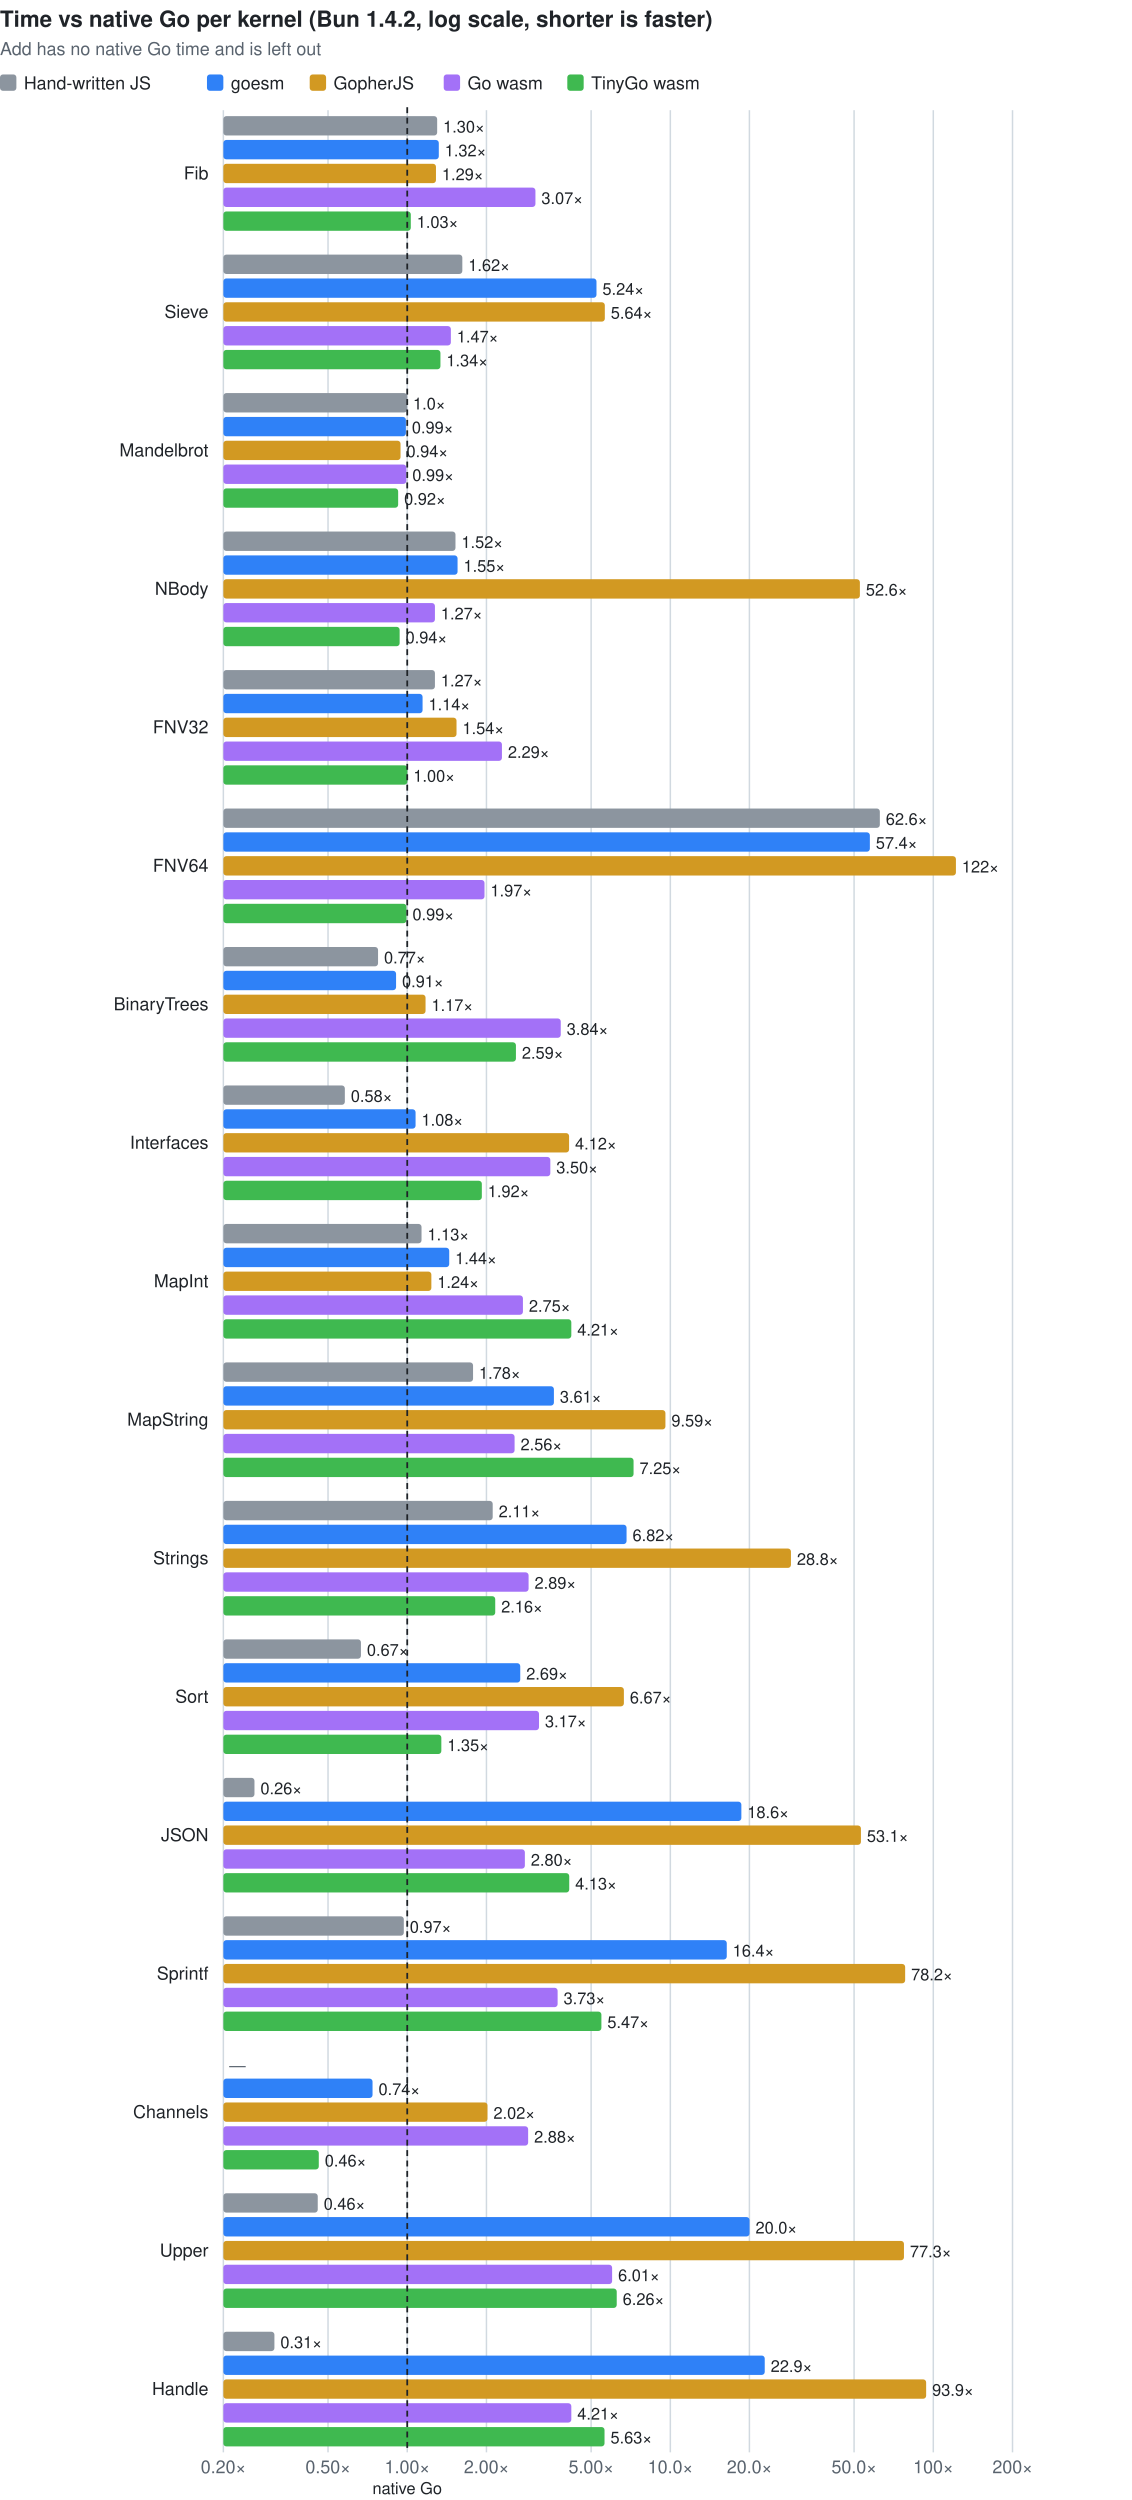
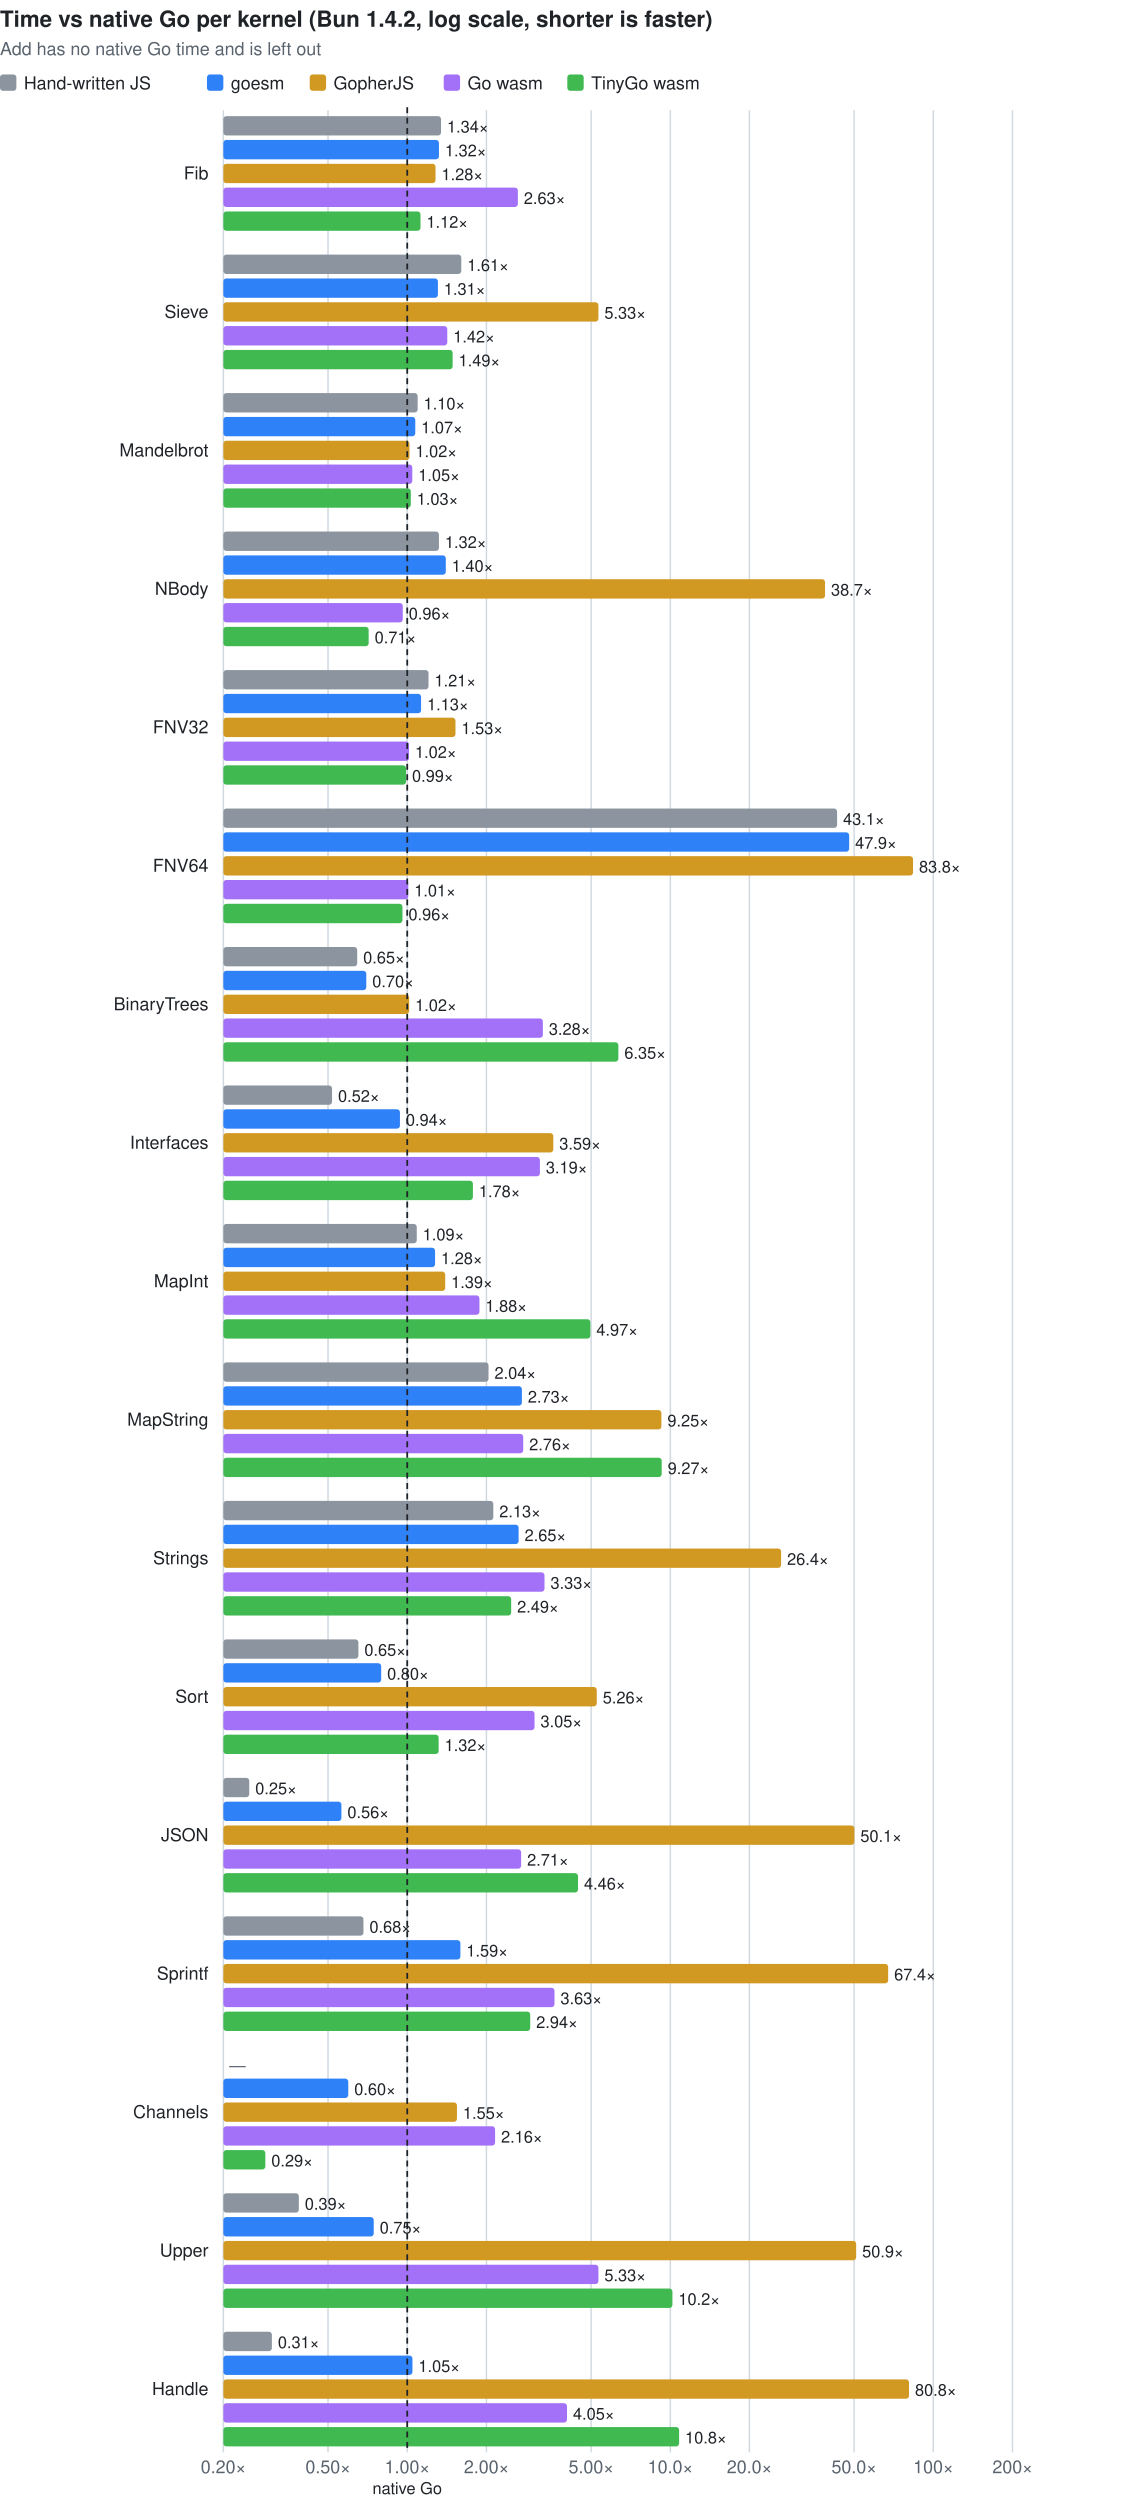
<svg xmlns="http://www.w3.org/2000/svg" width="760" height="1679" viewBox="0 0 760 1679" font-family="-apple-system, 'Segoe UI', Helvetica, Arial, 'Hiragino Sans', 'Noto Sans CJK JP', 'Yu Gothic', sans-serif" font-size="12">
  <style>.t{fill:#1f2328}.m{fill:#59636e}.g{stroke:#d1d9e0}.r{stroke:#1f2328}@media (prefers-color-scheme:dark){.t{fill:#f0f6fc}.m{fill:#9198a1}.g{stroke:#3d444d}.r{stroke:#f0f6fc}}</style>
  <text class="t" x="0" y="18" font-size="15" font-weight="600">Time vs native Go per kernel (Bun 1.4.2, log scale, shorter is faster)</text>
  <text class="m" x="0" y="37">Add has no native Go time and is left out</text>
  <rect x="0" y="50" width="11" height="11" rx="2" fill="#8c959f" />
  <text class="t" x="16" y="60">Hand-written JS</text>
  <rect x="139" y="50" width="11" height="11" rx="2" fill="#2f81f7" />
  <text class="t" x="155" y="60">goesm</text>
  <rect x="208" y="50" width="11" height="11" rx="2" fill="#d29922" />
  <text class="t" x="224" y="60">GopherJS</text>
  <rect x="298" y="50" width="11" height="11" rx="2" fill="#a371f7" />
  <text class="t" x="314" y="60">Go wasm</text>
  <rect x="381" y="50" width="11" height="11" rx="2" fill="#3fb950" />
  <text class="t" x="397" y="60">TinyGo wasm</text>
  <line class="g" x1="150.0" y1="74" x2="150.0" y2="1647" />
  <text class="m" x="150.0" y="1661" text-anchor="middle">0.20×</text>
  <line class="g" x1="220.3" y1="74" x2="220.3" y2="1647" />
  <text class="m" x="220.3" y="1661" text-anchor="middle">0.50×</text>
  <line class="g" x1="273.5" y1="74" x2="273.5" y2="1647" />
  <text class="m" x="273.5" y="1661" text-anchor="middle">1.00×</text>
  <line class="g" x1="326.7" y1="74" x2="326.7" y2="1647" />
  <text class="m" x="326.7" y="1661" text-anchor="middle">2.00×</text>
  <line class="g" x1="397.0" y1="74" x2="397.0" y2="1647" />
  <text class="m" x="397.0" y="1661" text-anchor="middle">5.00×</text>
  <line class="g" x1="450.2" y1="74" x2="450.2" y2="1647" />
  <text class="m" x="450.2" y="1661" text-anchor="middle">10.0×</text>
  <line class="g" x1="503.3" y1="74" x2="503.3" y2="1647" />
  <text class="m" x="503.3" y="1661" text-anchor="middle">20.0×</text>
  <line class="g" x1="573.6" y1="74" x2="573.6" y2="1647" />
  <text class="m" x="573.6" y="1661" text-anchor="middle">50.0×</text>
  <line class="g" x1="626.8" y1="74" x2="626.8" y2="1647" />
  <text class="m" x="626.8" y="1661" text-anchor="middle">100×</text>
  <line class="g" x1="680.0" y1="74" x2="680.0" y2="1647" />
  <text class="m" x="680.0" y="1661" text-anchor="middle">200×</text>
  <text class="t" x="140" y="120.5" text-anchor="end">Fib</text>
-   <rect x="150" y="78" width="143.6" height="13" rx="2" fill="#8c959f" />
-   <text class="t" x="297.6" y="89" font-size="11">1.30×</text>
-   <rect x="150" y="94" width="144.7" height="13" rx="2" fill="#2f81f7" />
-   <text class="t" x="298.7" y="105" font-size="11">1.32×</text>
-   <rect x="150" y="110" width="142.8" height="13" rx="2" fill="#d29922" />
-   <text class="t" x="296.8" y="121" font-size="11">1.29×</text>
-   <rect x="150" y="126" width="209.6" height="13" rx="2" fill="#a371f7" />
-   <text class="t" x="363.6" y="137" font-size="11">3.07×</text>
-   <rect x="150" y="142" width="125.9" height="13" rx="2" fill="#3fb950" />
-   <text class="t" x="279.9" y="153" font-size="11">1.03×</text>
+   <rect x="150" y="78" width="146.2" height="13" rx="2" fill="#8c959f" />
+   <text class="t" x="300.2" y="89" font-size="11">1.34×</text>
+   <rect x="150" y="94" width="144.8" height="13" rx="2" fill="#2f81f7" />
+   <text class="t" x="298.8" y="105" font-size="11">1.32×</text>
+   <rect x="150" y="110" width="142.5" height="13" rx="2" fill="#d29922" />
+   <text class="t" x="296.5" y="121" font-size="11">1.28×</text>
+   <rect x="150" y="126" width="197.8" height="13" rx="2" fill="#a371f7" />
+   <text class="t" x="351.8" y="137" font-size="11">2.63×</text>
+   <rect x="150" y="142" width="132.4" height="13" rx="2" fill="#3fb950" />
+   <text class="t" x="286.4" y="153" font-size="11">1.12×</text>
  <text class="t" x="140" y="213.5" text-anchor="end">Sieve</text>
-   <rect x="150" y="171" width="160.5" height="13" rx="2" fill="#8c959f" />
-   <text class="t" x="314.5" y="182" font-size="11">1.62×</text>
-   <rect x="150" y="187" width="250.6" height="13" rx="2" fill="#2f81f7" />
-   <text class="t" x="404.6" y="198" font-size="11">5.24×</text>
-   <rect x="150" y="203" width="256.2" height="13" rx="2" fill="#d29922" />
-   <text class="t" x="410.2" y="214" font-size="11">5.64×</text>
-   <rect x="150" y="219" width="152.8" height="13" rx="2" fill="#a371f7" />
-   <text class="t" x="306.8" y="230" font-size="11">1.47×</text>
-   <rect x="150" y="235" width="145.8" height="13" rx="2" fill="#3fb950" />
-   <text class="t" x="299.8" y="246" font-size="11">1.34×</text>
+   <rect x="150" y="171" width="159.8" height="13" rx="2" fill="#8c959f" />
+   <text class="t" x="313.8" y="182" font-size="11">1.61×</text>
+   <rect x="150" y="187" width="144.1" height="13" rx="2" fill="#2f81f7" />
+   <text class="t" x="298.1" y="198" font-size="11">1.31×</text>
+   <rect x="150" y="203" width="251.9" height="13" rx="2" fill="#d29922" />
+   <text class="t" x="405.9" y="214" font-size="11">5.33×</text>
+   <rect x="150" y="219" width="150.4" height="13" rx="2" fill="#a371f7" />
+   <text class="t" x="304.4" y="230" font-size="11">1.42×</text>
+   <rect x="150" y="235" width="154.0" height="13" rx="2" fill="#3fb950" />
+   <text class="t" x="308.0" y="246" font-size="11">1.49×</text>
  <text class="t" x="140" y="306.5" text-anchor="end">Mandelbrot</text>
-   <rect x="150" y="264" width="123.4" height="13" rx="2" fill="#8c959f" />
-   <text class="t" x="277.4" y="275" font-size="11">1.0×</text>
-   <rect x="150" y="280" width="122.6" height="13" rx="2" fill="#2f81f7" />
-   <text class="t" x="276.6" y="291" font-size="11">0.99×</text>
-   <rect x="150" y="296" width="119.0" height="13" rx="2" fill="#d29922" />
-   <text class="t" x="273.0" y="307" font-size="11">0.94×</text>
-   <rect x="150" y="312" width="122.9" height="13" rx="2" fill="#a371f7" />
-   <text class="t" x="276.9" y="323" font-size="11">0.99×</text>
-   <rect x="150" y="328" width="117.4" height="13" rx="2" fill="#3fb950" />
-   <text class="t" x="271.4" y="339" font-size="11">0.92×</text>
+   <rect x="150" y="264" width="130.5" height="13" rx="2" fill="#8c959f" />
+   <text class="t" x="284.5" y="275" font-size="11">1.10×</text>
+   <rect x="150" y="280" width="128.9" height="13" rx="2" fill="#2f81f7" />
+   <text class="t" x="282.9" y="291" font-size="11">1.07×</text>
+   <rect x="150" y="296" width="125.0" height="13" rx="2" fill="#d29922" />
+   <text class="t" x="279.0" y="307" font-size="11">1.02×</text>
+   <rect x="150" y="312" width="126.9" height="13" rx="2" fill="#a371f7" />
+   <text class="t" x="280.9" y="323" font-size="11">1.05×</text>
+   <rect x="150" y="328" width="125.9" height="13" rx="2" fill="#3fb950" />
+   <text class="t" x="279.9" y="339" font-size="11">1.03×</text>
  <text class="t" x="140" y="399.5" text-anchor="end">NBody</text>
-   <rect x="150" y="357" width="155.9" height="13" rx="2" fill="#8c959f" />
-   <text class="t" x="309.9" y="368" font-size="11">1.52×</text>
-   <rect x="150" y="373" width="157.3" height="13" rx="2" fill="#2f81f7" />
-   <text class="t" x="311.3" y="384" font-size="11">1.55×</text>
-   <rect x="150" y="389" width="427.5" height="13" rx="2" fill="#d29922" />
-   <text class="t" x="581.5" y="400" font-size="11">52.6×</text>
-   <rect x="150" y="405" width="142.1" height="13" rx="2" fill="#a371f7" />
-   <text class="t" x="296.1" y="416" font-size="11">1.27×</text>
-   <rect x="150" y="421" width="118.4" height="13" rx="2" fill="#3fb950" />
-   <text class="t" x="272.4" y="432" font-size="11">0.94×</text>
+   <rect x="150" y="357" width="144.8" height="13" rx="2" fill="#8c959f" />
+   <text class="t" x="298.8" y="368" font-size="11">1.32×</text>
+   <rect x="150" y="373" width="149.4" height="13" rx="2" fill="#2f81f7" />
+   <text class="t" x="303.4" y="384" font-size="11">1.40×</text>
+   <rect x="150" y="389" width="404.1" height="13" rx="2" fill="#d29922" />
+   <text class="t" x="558.1" y="400" font-size="11">38.7×</text>
+   <rect x="150" y="405" width="120.5" height="13" rx="2" fill="#a371f7" />
+   <text class="t" x="274.5" y="416" font-size="11">0.96×</text>
+   <rect x="150" y="421" width="97.6" height="13" rx="2" fill="#3fb950" />
+   <text class="t" x="251.6" y="432" font-size="11">0.71×</text>
  <text class="t" x="140" y="492.5" text-anchor="end">FNV32</text>
-   <rect x="150" y="450" width="142.1" height="13" rx="2" fill="#8c959f" />
-   <text class="t" x="296.1" y="461" font-size="11">1.27×</text>
-   <rect x="150" y="466" width="133.8" height="13" rx="2" fill="#2f81f7" />
-   <text class="t" x="287.8" y="477" font-size="11">1.14×</text>
-   <rect x="150" y="482" width="156.6" height="13" rx="2" fill="#d29922" />
-   <text class="t" x="310.6" y="493" font-size="11">1.54×</text>
-   <rect x="150" y="498" width="187.1" height="13" rx="2" fill="#a371f7" />
-   <text class="t" x="341.1" y="509" font-size="11">2.29×</text>
-   <rect x="150" y="514" width="123.6" height="13" rx="2" fill="#3fb950" />
-   <text class="t" x="277.6" y="525" font-size="11">1.00×</text>
+   <rect x="150" y="450" width="137.8" height="13" rx="2" fill="#8c959f" />
+   <text class="t" x="291.8" y="461" font-size="11">1.21×</text>
+   <rect x="150" y="466" width="132.8" height="13" rx="2" fill="#2f81f7" />
+   <text class="t" x="286.8" y="477" font-size="11">1.13×</text>
+   <rect x="150" y="482" width="155.9" height="13" rx="2" fill="#d29922" />
+   <text class="t" x="309.9" y="493" font-size="11">1.53×</text>
+   <rect x="150" y="498" width="124.7" height="13" rx="2" fill="#a371f7" />
+   <text class="t" x="278.7" y="509" font-size="11">1.02×</text>
+   <rect x="150" y="514" width="122.7" height="13" rx="2" fill="#3fb950" />
+   <text class="t" x="276.7" y="525" font-size="11">0.99×</text>
  <text class="t" x="140" y="585.5" text-anchor="end">FNV64</text>
-   <rect x="150" y="543" width="440.9" height="13" rx="2" fill="#8c959f" />
-   <text class="t" x="594.9" y="554" font-size="11">62.6×</text>
-   <rect x="150" y="559" width="434.2" height="13" rx="2" fill="#2f81f7" />
-   <text class="t" x="588.2" y="570" font-size="11">57.4×</text>
-   <rect x="150" y="575" width="492.0" height="13" rx="2" fill="#d29922" />
-   <text class="t" x="646.0" y="586" font-size="11">122×</text>
-   <rect x="150" y="591" width="175.4" height="13" rx="2" fill="#a371f7" />
-   <text class="t" x="329.4" y="602" font-size="11">1.97×</text>
-   <rect x="150" y="607" width="123.0" height="13" rx="2" fill="#3fb950" />
-   <text class="t" x="277.0" y="618" font-size="11">0.99×</text>
+   <rect x="150" y="543" width="412.2" height="13" rx="2" fill="#8c959f" />
+   <text class="t" x="566.2" y="554" font-size="11">43.1×</text>
+   <rect x="150" y="559" width="420.3" height="13" rx="2" fill="#2f81f7" />
+   <text class="t" x="574.3" y="570" font-size="11">47.9×</text>
+   <rect x="150" y="575" width="463.2" height="13" rx="2" fill="#d29922" />
+   <text class="t" x="617.2" y="586" font-size="11">83.8×</text>
+   <rect x="150" y="591" width="124.2" height="13" rx="2" fill="#a371f7" />
+   <text class="t" x="278.2" y="602" font-size="11">1.01×</text>
+   <rect x="150" y="607" width="120.3" height="13" rx="2" fill="#3fb950" />
+   <text class="t" x="274.3" y="618" font-size="11">0.96×</text>
  <text class="t" x="140" y="678.5" text-anchor="end">BinaryTrees</text>
-   <rect x="150" y="636" width="103.9" height="13" rx="2" fill="#8c959f" />
-   <text class="t" x="257.9" y="647" font-size="11">0.77×</text>
-   <rect x="150" y="652" width="116.0" height="13" rx="2" fill="#2f81f7" />
-   <text class="t" x="270.0" y="663" font-size="11">0.91×</text>
-   <rect x="150" y="668" width="135.8" height="13" rx="2" fill="#d29922" />
-   <text class="t" x="289.8" y="679" font-size="11">1.17×</text>
-   <rect x="150" y="684" width="226.6" height="13" rx="2" fill="#a371f7" />
-   <text class="t" x="380.6" y="695" font-size="11">3.84×</text>
-   <rect x="150" y="700" width="196.5" height="13" rx="2" fill="#3fb950" />
-   <text class="t" x="350.5" y="711" font-size="11">2.59×</text>
+   <rect x="150" y="636" width="89.9" height="13" rx="2" fill="#8c959f" />
+   <text class="t" x="243.9" y="647" font-size="11">0.65×</text>
+   <rect x="150" y="652" width="96.0" height="13" rx="2" fill="#2f81f7" />
+   <text class="t" x="250.0" y="663" font-size="11">0.70×</text>
+   <rect x="150" y="668" width="124.8" height="13" rx="2" fill="#d29922" />
+   <text class="t" x="278.8" y="679" font-size="11">1.02×</text>
+   <rect x="150" y="684" width="214.6" height="13" rx="2" fill="#a371f7" />
+   <text class="t" x="368.6" y="695" font-size="11">3.28×</text>
+   <rect x="150" y="700" width="265.3" height="13" rx="2" fill="#3fb950" />
+   <text class="t" x="419.3" y="711" font-size="11">6.35×</text>
  <text class="t" x="140" y="771.5" text-anchor="end">Interfaces</text>
-   <rect x="150" y="729" width="81.6" height="13" rx="2" fill="#8c959f" />
-   <text class="t" x="235.6" y="740" font-size="11">0.58×</text>
-   <rect x="150" y="745" width="129.1" height="13" rx="2" fill="#2f81f7" />
-   <text class="t" x="283.1" y="756" font-size="11">1.08×</text>
-   <rect x="150" y="761" width="232.2" height="13" rx="2" fill="#d29922" />
-   <text class="t" x="386.2" y="772" font-size="11">4.12×</text>
-   <rect x="150" y="777" width="219.6" height="13" rx="2" fill="#a371f7" />
-   <text class="t" x="373.6" y="788" font-size="11">3.50×</text>
-   <rect x="150" y="793" width="173.6" height="13" rx="2" fill="#3fb950" />
-   <text class="t" x="327.6" y="804" font-size="11">1.92×</text>
+   <rect x="150" y="729" width="73.0" height="13" rx="2" fill="#8c959f" />
+   <text class="t" x="227.0" y="740" font-size="11">0.52×</text>
+   <rect x="150" y="745" width="118.6" height="13" rx="2" fill="#2f81f7" />
+   <text class="t" x="272.6" y="756" font-size="11">0.94×</text>
+   <rect x="150" y="761" width="221.6" height="13" rx="2" fill="#d29922" />
+   <text class="t" x="375.6" y="772" font-size="11">3.59×</text>
+   <rect x="150" y="777" width="212.6" height="13" rx="2" fill="#a371f7" />
+   <text class="t" x="366.6" y="788" font-size="11">3.19×</text>
+   <rect x="150" y="793" width="167.6" height="13" rx="2" fill="#3fb950" />
+   <text class="t" x="321.6" y="804" font-size="11">1.78×</text>
  <text class="t" x="140" y="864.5" text-anchor="end">MapInt</text>
-   <rect x="150" y="822" width="133.1" height="13" rx="2" fill="#8c959f" />
-   <text class="t" x="287.1" y="833" font-size="11">1.13×</text>
-   <rect x="150" y="838" width="151.7" height="13" rx="2" fill="#2f81f7" />
-   <text class="t" x="305.7" y="849" font-size="11">1.44×</text>
-   <rect x="150" y="854" width="139.7" height="13" rx="2" fill="#d29922" />
-   <text class="t" x="293.7" y="865" font-size="11">1.24×</text>
-   <rect x="150" y="870" width="201.2" height="13" rx="2" fill="#a371f7" />
-   <text class="t" x="355.2" y="881" font-size="11">2.75×</text>
-   <rect x="150" y="886" width="233.7" height="13" rx="2" fill="#3fb950" />
-   <text class="t" x="387.7" y="897" font-size="11">4.21×</text>
+   <rect x="150" y="822" width="129.9" height="13" rx="2" fill="#8c959f" />
+   <text class="t" x="283.9" y="833" font-size="11">1.09×</text>
+   <rect x="150" y="838" width="142.2" height="13" rx="2" fill="#2f81f7" />
+   <text class="t" x="296.2" y="849" font-size="11">1.28×</text>
+   <rect x="150" y="854" width="149.0" height="13" rx="2" fill="#d29922" />
+   <text class="t" x="303.0" y="865" font-size="11">1.39×</text>
+   <rect x="150" y="870" width="172.0" height="13" rx="2" fill="#a371f7" />
+   <text class="t" x="326.0" y="881" font-size="11">1.88×</text>
+   <rect x="150" y="886" width="246.5" height="13" rx="2" fill="#3fb950" />
+   <text class="t" x="400.5" y="897" font-size="11">4.97×</text>
  <text class="t" x="140" y="957.5" text-anchor="end">MapString</text>
-   <rect x="150" y="915" width="167.7" height="13" rx="2" fill="#8c959f" />
-   <text class="t" x="321.7" y="926" font-size="11">1.78×</text>
-   <rect x="150" y="931" width="222.0" height="13" rx="2" fill="#2f81f7" />
-   <text class="t" x="376.0" y="942" font-size="11">3.61×</text>
-   <rect x="150" y="947" width="296.9" height="13" rx="2" fill="#d29922" />
-   <text class="t" x="450.9" y="958" font-size="11">9.59×</text>
-   <rect x="150" y="963" width="195.6" height="13" rx="2" fill="#a371f7" />
-   <text class="t" x="349.6" y="974" font-size="11">2.56×</text>
-   <rect x="150" y="979" width="275.5" height="13" rx="2" fill="#3fb950" />
-   <text class="t" x="429.5" y="990" font-size="11">7.25×</text>
+   <rect x="150" y="915" width="178.1" height="13" rx="2" fill="#8c959f" />
+   <text class="t" x="332.1" y="926" font-size="11">2.04×</text>
+   <rect x="150" y="931" width="200.5" height="13" rx="2" fill="#2f81f7" />
+   <text class="t" x="354.5" y="942" font-size="11">2.73×</text>
+   <rect x="150" y="947" width="294.2" height="13" rx="2" fill="#d29922" />
+   <text class="t" x="448.2" y="958" font-size="11">9.25×</text>
+   <rect x="150" y="963" width="201.4" height="13" rx="2" fill="#a371f7" />
+   <text class="t" x="355.4" y="974" font-size="11">2.76×</text>
+   <rect x="150" y="979" width="294.4" height="13" rx="2" fill="#3fb950" />
+   <text class="t" x="448.4" y="990" font-size="11">9.27×</text>
  <text class="t" x="140" y="1050.5" text-anchor="end">Strings</text>
-   <rect x="150" y="1008" width="180.9" height="13" rx="2" fill="#8c959f" />
-   <text class="t" x="334.9" y="1019" font-size="11">2.11×</text>
-   <rect x="150" y="1024" width="270.8" height="13" rx="2" fill="#2f81f7" />
-   <text class="t" x="424.8" y="1035" font-size="11">6.82×</text>
-   <rect x="150" y="1040" width="381.2" height="13" rx="2" fill="#d29922" />
-   <text class="t" x="535.2" y="1051" font-size="11">28.8×</text>
-   <rect x="150" y="1056" width="205.0" height="13" rx="2" fill="#a371f7" />
-   <text class="t" x="359.0" y="1067" font-size="11">2.89×</text>
-   <rect x="150" y="1072" width="182.6" height="13" rx="2" fill="#3fb950" />
-   <text class="t" x="336.6" y="1083" font-size="11">2.16×</text>
+   <rect x="150" y="1008" width="181.3" height="13" rx="2" fill="#8c959f" />
+   <text class="t" x="335.3" y="1019" font-size="11">2.13×</text>
+   <rect x="150" y="1024" width="198.3" height="13" rx="2" fill="#2f81f7" />
+   <text class="t" x="352.3" y="1035" font-size="11">2.65×</text>
+   <rect x="150" y="1040" width="374.6" height="13" rx="2" fill="#d29922" />
+   <text class="t" x="528.6" y="1051" font-size="11">26.4×</text>
+   <rect x="150" y="1056" width="215.7" height="13" rx="2" fill="#a371f7" />
+   <text class="t" x="369.7" y="1067" font-size="11">3.33×</text>
+   <rect x="150" y="1072" width="193.3" height="13" rx="2" fill="#3fb950" />
+   <text class="t" x="347.3" y="1083" font-size="11">2.49×</text>
  <text class="t" x="140" y="1143.5" text-anchor="end">Sort</text>
-   <rect x="150" y="1101" width="92.4" height="13" rx="2" fill="#8c959f" />
-   <text class="t" x="246.4" y="1112" font-size="11">0.67×</text>
-   <rect x="150" y="1117" width="199.4" height="13" rx="2" fill="#2f81f7" />
-   <text class="t" x="353.4" y="1128" font-size="11">2.69×</text>
-   <rect x="150" y="1133" width="269.0" height="13" rx="2" fill="#d29922" />
-   <text class="t" x="423.0" y="1144" font-size="11">6.67×</text>
-   <rect x="150" y="1149" width="212.0" height="13" rx="2" fill="#a371f7" />
-   <text class="t" x="366.0" y="1160" font-size="11">3.17×</text>
-   <rect x="150" y="1165" width="146.4" height="13" rx="2" fill="#3fb950" />
-   <text class="t" x="300.4" y="1176" font-size="11">1.35×</text>
+   <rect x="150" y="1101" width="90.7" height="13" rx="2" fill="#8c959f" />
+   <text class="t" x="244.7" y="1112" font-size="11">0.65×</text>
+   <rect x="150" y="1117" width="106.0" height="13" rx="2" fill="#2f81f7" />
+   <text class="t" x="260.0" y="1128" font-size="11">0.80×</text>
+   <rect x="150" y="1133" width="250.8" height="13" rx="2" fill="#d29922" />
+   <text class="t" x="404.8" y="1144" font-size="11">5.26×</text>
+   <rect x="150" y="1149" width="209.0" height="13" rx="2" fill="#a371f7" />
+   <text class="t" x="363.0" y="1160" font-size="11">3.05×</text>
+   <rect x="150" y="1165" width="144.6" height="13" rx="2" fill="#3fb950" />
+   <text class="t" x="298.6" y="1176" font-size="11">1.32×</text>
  <text class="t" x="140" y="1236.5" text-anchor="end">JSON</text>
-   <rect x="150" y="1194" width="20.9" height="13" rx="2" fill="#8c959f" />
-   <text class="t" x="174.9" y="1205" font-size="11">0.26×</text>
-   <rect x="150" y="1210" width="347.9" height="13" rx="2" fill="#2f81f7" />
-   <text class="t" x="501.9" y="1221" font-size="11">18.6×</text>
-   <rect x="150" y="1226" width="428.2" height="13" rx="2" fill="#d29922" />
-   <text class="t" x="582.2" y="1237" font-size="11">53.1×</text>
-   <rect x="150" y="1242" width="202.5" height="13" rx="2" fill="#a371f7" />
-   <text class="t" x="356.5" y="1253" font-size="11">2.80×</text>
-   <rect x="150" y="1258" width="232.3" height="13" rx="2" fill="#3fb950" />
-   <text class="t" x="386.3" y="1269" font-size="11">4.13×</text>
+   <rect x="150" y="1194" width="17.4" height="13" rx="2" fill="#8c959f" />
+   <text class="t" x="171.4" y="1205" font-size="11">0.25×</text>
+   <rect x="150" y="1210" width="79.3" height="13" rx="2" fill="#2f81f7" />
+   <text class="t" x="233.3" y="1221" font-size="11">0.56×</text>
+   <rect x="150" y="1226" width="423.8" height="13" rx="2" fill="#d29922" />
+   <text class="t" x="577.8" y="1237" font-size="11">50.1×</text>
+   <rect x="150" y="1242" width="200.0" height="13" rx="2" fill="#a371f7" />
+   <text class="t" x="354.0" y="1253" font-size="11">2.71×</text>
+   <rect x="150" y="1258" width="238.2" height="13" rx="2" fill="#3fb950" />
+   <text class="t" x="392.2" y="1269" font-size="11">4.46×</text>
  <text class="t" x="140" y="1329.5" text-anchor="end">Sprintf</text>
-   <rect x="150" y="1287" width="121.2" height="13" rx="2" fill="#8c959f" />
-   <text class="t" x="275.2" y="1298" font-size="11">0.97×</text>
-   <rect x="150" y="1303" width="338.1" height="13" rx="2" fill="#2f81f7" />
-   <text class="t" x="492.1" y="1314" font-size="11">16.4×</text>
-   <rect x="150" y="1319" width="457.9" height="13" rx="2" fill="#d29922" />
-   <text class="t" x="611.9" y="1330" font-size="11">78.2×</text>
-   <rect x="150" y="1335" width="224.5" height="13" rx="2" fill="#a371f7" />
-   <text class="t" x="378.5" y="1346" font-size="11">3.73×</text>
-   <rect x="150" y="1351" width="253.9" height="13" rx="2" fill="#3fb950" />
-   <text class="t" x="407.9" y="1362" font-size="11">5.47×</text>
+   <rect x="150" y="1287" width="94.1" height="13" rx="2" fill="#8c959f" />
+   <text class="t" x="248.1" y="1298" font-size="11">0.68×</text>
+   <rect x="150" y="1303" width="159.2" height="13" rx="2" fill="#2f81f7" />
+   <text class="t" x="313.2" y="1314" font-size="11">1.59×</text>
+   <rect x="150" y="1319" width="446.5" height="13" rx="2" fill="#d29922" />
+   <text class="t" x="600.5" y="1330" font-size="11">67.4×</text>
+   <rect x="150" y="1335" width="222.4" height="13" rx="2" fill="#a371f7" />
+   <text class="t" x="376.4" y="1346" font-size="11">3.63×</text>
+   <rect x="150" y="1351" width="206.1" height="13" rx="2" fill="#3fb950" />
+   <text class="t" x="360.1" y="1362" font-size="11">2.94×</text>
  <text class="t" x="140" y="1422.5" text-anchor="end">Channels</text>
  <text class="m" x="154" y="1391" font-size="11">—</text>
-   <rect x="150" y="1396" width="100.2" height="13" rx="2" fill="#2f81f7" />
-   <text class="t" x="254.2" y="1407" font-size="11">0.74×</text>
-   <rect x="150" y="1412" width="177.4" height="13" rx="2" fill="#d29922" />
-   <text class="t" x="331.4" y="1423" font-size="11">2.02×</text>
-   <rect x="150" y="1428" width="204.7" height="13" rx="2" fill="#a371f7" />
-   <text class="t" x="358.7" y="1439" font-size="11">2.88×</text>
-   <rect x="150" y="1444" width="64.1" height="13" rx="2" fill="#3fb950" />
-   <text class="t" x="218.1" y="1455" font-size="11">0.46×</text>
+   <rect x="150" y="1396" width="83.9" height="13" rx="2" fill="#2f81f7" />
+   <text class="t" x="237.9" y="1407" font-size="11">0.60×</text>
+   <rect x="150" y="1412" width="156.9" height="13" rx="2" fill="#d29922" />
+   <text class="t" x="310.9" y="1423" font-size="11">1.55×</text>
+   <rect x="150" y="1428" width="182.5" height="13" rx="2" fill="#a371f7" />
+   <text class="t" x="336.5" y="1439" font-size="11">2.16×</text>
+   <rect x="150" y="1444" width="28.2" height="13" rx="2" fill="#3fb950" />
+   <text class="t" x="182.2" y="1455" font-size="11">0.29×</text>
  <text class="t" x="140" y="1515.5" text-anchor="end">Upper</text>
-   <rect x="150" y="1473" width="63.4" height="13" rx="2" fill="#8c959f" />
-   <text class="t" x="217.4" y="1484" font-size="11">0.46×</text>
-   <rect x="150" y="1489" width="353.4" height="13" rx="2" fill="#2f81f7" />
-   <text class="t" x="507.4" y="1500" font-size="11">20.0×</text>
-   <rect x="150" y="1505" width="457.1" height="13" rx="2" fill="#d29922" />
-   <text class="t" x="611.1" y="1516" font-size="11">77.3×</text>
-   <rect x="150" y="1521" width="261.1" height="13" rx="2" fill="#a371f7" />
-   <text class="t" x="415.1" y="1532" font-size="11">6.01×</text>
-   <rect x="150" y="1537" width="264.2" height="13" rx="2" fill="#3fb950" />
-   <text class="t" x="418.2" y="1548" font-size="11">6.26×</text>
+   <rect x="150" y="1473" width="50.7" height="13" rx="2" fill="#8c959f" />
+   <text class="t" x="204.7" y="1484" font-size="11">0.39×</text>
+   <rect x="150" y="1489" width="101.0" height="13" rx="2" fill="#2f81f7" />
+   <text class="t" x="255.0" y="1500" font-size="11">0.75×</text>
+   <rect x="150" y="1505" width="425.0" height="13" rx="2" fill="#d29922" />
+   <text class="t" x="579.0" y="1516" font-size="11">50.9×</text>
+   <rect x="150" y="1521" width="251.9" height="13" rx="2" fill="#a371f7" />
+   <text class="t" x="405.9" y="1532" font-size="11">5.33×</text>
+   <rect x="150" y="1537" width="301.6" height="13" rx="2" fill="#3fb950" />
+   <text class="t" x="455.6" y="1548" font-size="11">10.2×</text>
  <text class="t" x="140" y="1608.5" text-anchor="end">Handle</text>
-   <rect x="150" y="1566" width="34.3" height="13" rx="2" fill="#8c959f" />
-   <text class="t" x="188.3" y="1577" font-size="11">0.31×</text>
-   <rect x="150" y="1582" width="363.6" height="13" rx="2" fill="#2f81f7" />
-   <text class="t" x="517.6" y="1593" font-size="11">22.9×</text>
-   <rect x="150" y="1598" width="472.0" height="13" rx="2" fill="#d29922" />
-   <text class="t" x="626.0" y="1609" font-size="11">93.9×</text>
-   <rect x="150" y="1614" width="233.7" height="13" rx="2" fill="#a371f7" />
-   <text class="t" x="387.7" y="1625" font-size="11">4.21×</text>
-   <rect x="150" y="1630" width="256.0" height="13" rx="2" fill="#3fb950" />
-   <text class="t" x="410.0" y="1641" font-size="11">5.63×</text>
+   <rect x="150" y="1566" width="32.6" height="13" rx="2" fill="#8c959f" />
+   <text class="t" x="186.6" y="1577" font-size="11">0.31×</text>
+   <rect x="150" y="1582" width="127.0" height="13" rx="2" fill="#2f81f7" />
+   <text class="t" x="281.0" y="1593" font-size="11">1.05×</text>
+   <rect x="150" y="1598" width="460.5" height="13" rx="2" fill="#d29922" />
+   <text class="t" x="614.5" y="1609" font-size="11">80.8×</text>
+   <rect x="150" y="1614" width="230.8" height="13" rx="2" fill="#a371f7" />
+   <text class="t" x="384.8" y="1625" font-size="11">4.05×</text>
+   <rect x="150" y="1630" width="306.1" height="13" rx="2" fill="#3fb950" />
+   <text class="t" x="460.1" y="1641" font-size="11">10.8×</text>
  <line class="r" x1="273.5" y1="72" x2="273.5" y2="1647" stroke-dasharray="4 3" stroke-width="1.2" />
  <text class="t" x="273.5" y="1675" text-anchor="middle" font-size="11">native Go</text>
</svg>
